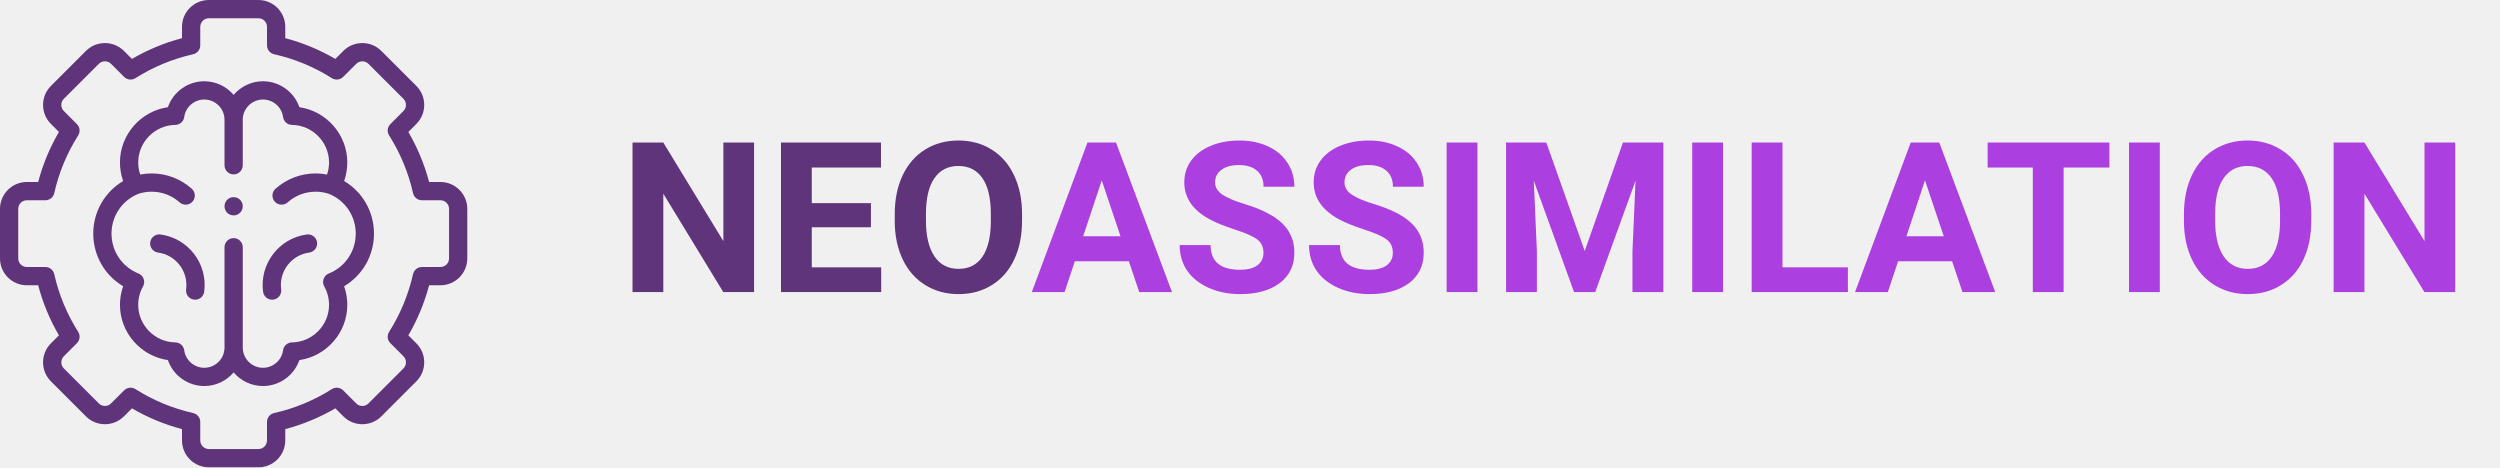
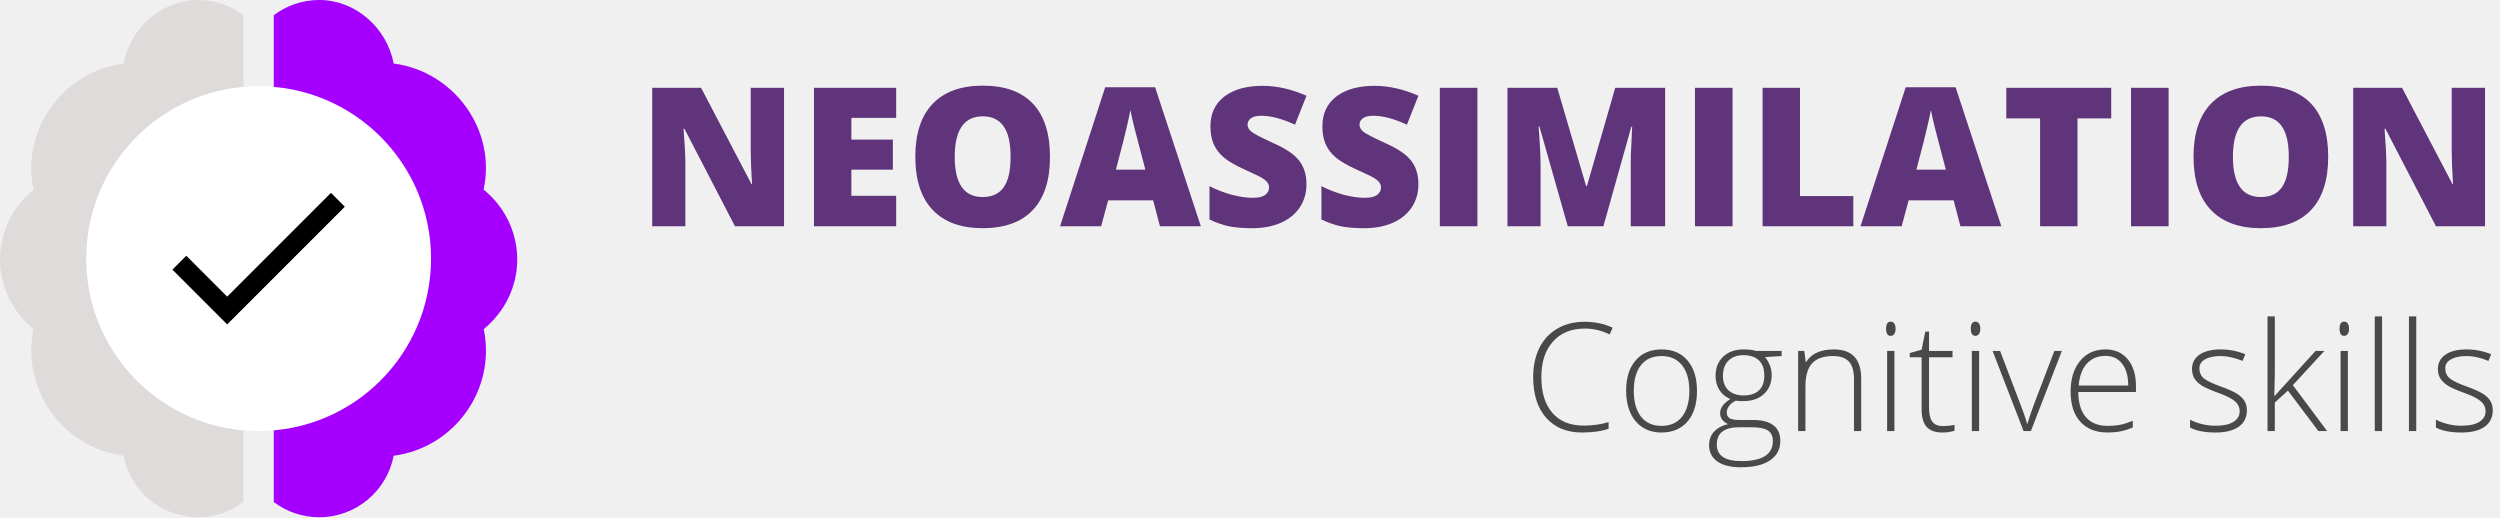
- <svg xmlns="http://www.w3.org/2000/svg" width="214" height="40" viewBox="0 0 214 40" fill="none">
-   <path d="M64.549 25H61.912L56.779 16.58V25H54.143V12.203H56.779L61.921 20.641V12.203H64.549V25ZM74.551 19.454H69.488V22.882H75.43V25H66.852V12.203H75.412V14.339H69.488V17.389H74.551V19.454ZM87.488 18.892C87.488 20.151 87.266 21.256 86.82 22.205C86.375 23.154 85.736 23.887 84.904 24.402C84.078 24.918 83.129 25.176 82.057 25.176C80.996 25.176 80.05 24.921 79.218 24.411C78.386 23.901 77.741 23.175 77.284 22.231C76.827 21.282 76.596 20.192 76.59 18.962V18.329C76.59 17.069 76.815 15.962 77.267 15.007C77.724 14.046 78.365 13.31 79.191 12.801C80.023 12.285 80.973 12.027 82.039 12.027C83.106 12.027 84.052 12.285 84.878 12.801C85.71 13.31 86.352 14.046 86.803 15.007C87.26 15.962 87.488 17.066 87.488 18.32V18.892ZM84.816 18.311C84.816 16.97 84.576 15.95 84.096 15.253C83.615 14.556 82.93 14.207 82.039 14.207C81.154 14.207 80.472 14.553 79.991 15.244C79.511 15.93 79.268 16.938 79.262 18.268V18.892C79.262 20.198 79.502 21.212 79.982 21.933C80.463 22.653 81.154 23.014 82.057 23.014C82.941 23.014 83.621 22.668 84.096 21.977C84.57 21.279 84.811 20.266 84.816 18.936V18.311Z" fill="#60347B" />
-   <path d="M96.629 22.363H92.006L91.127 25H88.323L93.087 12.203H95.53L100.32 25H97.517L96.629 22.363ZM92.718 20.227H95.917L94.309 15.438L92.718 20.227ZM108.151 21.643C108.151 21.145 107.976 20.764 107.624 20.5C107.272 20.23 106.64 19.949 105.726 19.656C104.812 19.357 104.088 19.064 103.555 18.777C102.102 17.992 101.375 16.935 101.375 15.604C101.375 14.913 101.568 14.298 101.955 13.759C102.348 13.214 102.907 12.789 103.634 12.484C104.366 12.18 105.187 12.027 106.095 12.027C107.009 12.027 107.823 12.194 108.538 12.528C109.253 12.856 109.807 13.322 110.199 13.926C110.598 14.529 110.797 15.215 110.797 15.982H108.16C108.16 15.396 107.976 14.942 107.606 14.62C107.237 14.292 106.719 14.128 106.051 14.128C105.406 14.128 104.905 14.266 104.548 14.541C104.19 14.81 104.012 15.168 104.012 15.613C104.012 16.029 104.22 16.378 104.636 16.659C105.058 16.94 105.676 17.204 106.49 17.45C107.99 17.901 109.083 18.461 109.769 19.129C110.454 19.797 110.797 20.629 110.797 21.625C110.797 22.732 110.378 23.602 109.54 24.235C108.702 24.862 107.574 25.176 106.156 25.176C105.172 25.176 104.275 24.997 103.467 24.64C102.658 24.276 102.04 23.781 101.612 23.154C101.19 22.527 100.979 21.801 100.979 20.975H103.625C103.625 22.387 104.469 23.093 106.156 23.093C106.783 23.093 107.272 22.967 107.624 22.715C107.976 22.457 108.151 22.1 108.151 21.643ZM119.226 21.643C119.226 21.145 119.05 20.764 118.698 20.5C118.347 20.23 117.714 19.949 116.8 19.656C115.886 19.357 115.162 19.064 114.629 18.777C113.176 17.992 112.449 16.935 112.449 15.604C112.449 14.913 112.643 14.298 113.029 13.759C113.422 13.214 113.981 12.789 114.708 12.484C115.44 12.18 116.261 12.027 117.169 12.027C118.083 12.027 118.897 12.194 119.612 12.528C120.327 12.856 120.881 13.322 121.273 13.926C121.672 14.529 121.871 15.215 121.871 15.982H119.234C119.234 15.396 119.05 14.942 118.681 14.62C118.312 14.292 117.793 14.128 117.125 14.128C116.48 14.128 115.979 14.266 115.622 14.541C115.265 14.81 115.086 15.168 115.086 15.613C115.086 16.029 115.294 16.378 115.71 16.659C116.132 16.94 116.75 17.204 117.564 17.45C119.064 17.901 120.157 18.461 120.843 19.129C121.528 19.797 121.871 20.629 121.871 21.625C121.871 22.732 121.452 23.602 120.614 24.235C119.776 24.862 118.648 25.176 117.23 25.176C116.246 25.176 115.35 24.997 114.541 24.64C113.732 24.276 113.114 23.781 112.687 23.154C112.265 22.527 112.054 21.801 112.054 20.975H114.699C114.699 22.387 115.543 23.093 117.23 23.093C117.857 23.093 118.347 22.967 118.698 22.715C119.05 22.457 119.226 22.1 119.226 21.643ZM126.468 25H123.831V12.203H126.468V25ZM132.365 12.203L135.652 21.484L138.922 12.203H142.385V25H139.739V21.502L140.003 15.464L136.549 25H134.738L131.293 15.473L131.557 21.502V25H128.92V12.203H132.365ZM147.491 25H144.854V12.203H147.491V25ZM152.58 22.882H158.179V25H149.943V12.203H152.58V22.882ZM167.1 22.363H162.477L161.598 25H158.794L163.558 12.203H166.001L170.791 25H167.987L167.1 22.363ZM163.188 20.227H166.388L164.779 15.438L163.188 20.227ZM180.564 14.339H176.645V25H174.008V14.339H170.141V12.203H180.564V14.339ZM184.88 25H182.243V12.203H184.88V25ZM197.844 18.892C197.844 20.151 197.621 21.256 197.176 22.205C196.73 23.154 196.092 23.887 195.26 24.402C194.434 24.918 193.484 25.176 192.412 25.176C191.352 25.176 190.405 24.921 189.573 24.411C188.741 23.901 188.097 23.175 187.64 22.231C187.183 21.282 186.951 20.192 186.945 18.962V18.329C186.945 17.069 187.171 15.962 187.622 15.007C188.079 14.046 188.721 13.31 189.547 12.801C190.379 12.285 191.328 12.027 192.395 12.027C193.461 12.027 194.407 12.285 195.233 12.801C196.065 13.31 196.707 14.046 197.158 15.007C197.615 15.962 197.844 17.066 197.844 18.32V18.892ZM195.172 18.311C195.172 16.97 194.932 15.95 194.451 15.253C193.971 14.556 193.285 14.207 192.395 14.207C191.51 14.207 190.827 14.553 190.347 15.244C189.866 15.93 189.623 16.938 189.617 18.268V18.892C189.617 20.198 189.857 21.212 190.338 21.933C190.818 22.653 191.51 23.014 192.412 23.014C193.297 23.014 193.977 22.668 194.451 21.977C194.926 21.279 195.166 20.266 195.172 18.936V18.311ZM210.166 25H207.529L202.396 16.58V25H199.76V12.203H202.396L207.538 20.641V12.203H210.166V25Z" fill="#AC3FE0" />
-   <g clip-path="url(#clip0)">
-     <path d="M29.457 15.496C29.636 14.988 29.729 14.45 29.729 13.907C29.729 11.514 27.939 9.509 25.628 9.176C25.178 7.875 23.934 6.956 22.512 6.956C21.506 6.956 20.604 7.409 19.999 8.123C19.394 7.409 18.491 6.956 17.485 6.956C16.064 6.956 14.821 7.875 14.371 9.176C12.059 9.509 10.268 11.514 10.268 13.907C10.268 14.45 10.362 14.988 10.541 15.497C8.965 16.43 7.983 18.122 7.983 19.999C7.983 21.876 8.965 23.568 10.541 24.501C10.362 25.01 10.268 25.549 10.268 26.093C10.268 28.486 12.059 30.491 14.371 30.824C14.821 32.125 16.064 33.044 17.485 33.044C18.491 33.044 19.394 32.591 19.999 31.878C20.604 32.591 21.506 33.044 22.512 33.044C23.934 33.044 25.178 32.125 25.628 30.824C27.939 30.491 29.729 28.486 29.729 26.093C29.729 25.549 29.636 25.01 29.456 24.502C31.032 23.569 32.014 21.877 32.014 19.999C32.014 18.121 31.033 16.429 29.457 15.496V15.496ZM28.145 23.41C27.937 23.494 27.774 23.664 27.699 23.876C27.625 24.089 27.645 24.323 27.755 24.519C28.024 24.996 28.166 25.541 28.166 26.093C28.166 27.843 26.743 29.286 24.993 29.309C24.606 29.314 24.281 29.602 24.229 29.986C24.114 30.838 23.376 31.482 22.512 31.482C21.557 31.482 20.78 30.705 20.78 29.749V21.164C20.78 20.732 20.43 20.383 19.999 20.383C19.567 20.383 19.218 20.732 19.218 21.164V29.75C19.218 30.705 18.441 31.482 17.485 31.482C16.623 31.482 15.886 30.839 15.77 29.986C15.719 29.602 15.393 29.314 15.007 29.309C13.256 29.286 11.831 27.844 11.831 26.093C11.831 25.541 11.973 24.997 12.242 24.519C12.353 24.323 12.373 24.089 12.299 23.877C12.224 23.664 12.061 23.494 11.852 23.411C10.451 22.848 9.546 21.509 9.546 19.999C9.546 18.496 10.443 17.162 11.834 16.595C12.2 16.472 12.586 16.409 12.981 16.409C13.866 16.409 14.716 16.733 15.375 17.322C15.524 17.455 15.71 17.52 15.895 17.52C16.11 17.52 16.323 17.433 16.478 17.26C16.765 16.938 16.738 16.444 16.416 16.157C15.471 15.312 14.251 14.846 12.981 14.846C12.65 14.846 12.323 14.878 12.002 14.94C11.89 14.609 11.831 14.259 11.831 13.907C11.831 12.157 13.256 10.714 15.007 10.691C15.394 10.686 15.719 10.398 15.771 10.014C15.886 9.162 16.623 8.519 17.485 8.519C18.441 8.519 19.218 9.296 19.218 10.251V14.148C19.218 14.58 19.567 14.93 19.999 14.93C20.43 14.93 20.78 14.58 20.78 14.148V10.251C20.78 9.296 21.557 8.519 22.512 8.519C23.376 8.519 24.114 9.162 24.23 10.014C24.281 10.398 24.606 10.686 24.993 10.691C26.743 10.714 28.166 12.157 28.166 13.907C28.166 14.259 28.108 14.609 27.995 14.94C27.675 14.878 27.348 14.846 27.017 14.846C25.75 14.846 24.53 15.312 23.582 16.156C23.26 16.443 23.232 16.937 23.519 17.259C23.674 17.432 23.887 17.52 24.102 17.52C24.288 17.52 24.473 17.455 24.622 17.323C25.283 16.733 26.133 16.409 27.017 16.409C27.412 16.409 27.797 16.472 28.164 16.596C29.554 17.161 30.452 18.495 30.452 19.999C30.452 21.51 29.547 22.849 28.145 23.41V23.41Z" fill="#60347B" />
-     <path d="M13.736 20.07C13.309 20.014 12.915 20.313 12.858 20.741C12.8 21.168 13.101 21.562 13.528 21.619C15.059 21.825 16.137 23.238 15.932 24.769C15.874 25.197 16.174 25.59 16.602 25.647C16.637 25.652 16.672 25.654 16.707 25.654C17.092 25.654 17.428 25.369 17.48 24.977C17.801 22.592 16.121 20.391 13.736 20.07Z" fill="#60347B" />
-     <path d="M26.261 20.07C23.878 20.391 22.199 22.592 22.52 24.977C22.572 25.369 22.908 25.654 23.293 25.654C23.328 25.654 23.363 25.652 23.398 25.647C23.826 25.59 24.126 25.197 24.068 24.769C23.863 23.238 24.94 21.825 26.47 21.619C26.897 21.562 27.197 21.168 27.14 20.741C27.082 20.313 26.689 20.013 26.261 20.07V20.07Z" fill="#60347B" />
-     <path d="M37.702 15.579H36.732C36.335 14.075 35.739 12.638 34.954 11.294L35.64 10.607C36.074 10.175 36.313 9.599 36.313 8.985C36.314 8.369 36.075 7.791 35.641 7.357L32.64 4.357C32.208 3.924 31.631 3.686 31.016 3.686C30.401 3.686 29.824 3.924 29.392 4.357L28.705 5.044C27.356 4.257 25.919 3.662 24.419 3.268V2.296C24.419 1.03 23.389 0 22.123 0H17.877C16.61 0 15.579 1.03 15.579 2.296V3.268C14.08 3.662 12.643 4.258 11.294 5.044L10.606 4.357C9.712 3.463 8.255 3.462 7.357 4.357L4.356 7.358C3.462 8.255 3.463 9.712 4.357 10.606L5.045 11.295C4.258 12.642 3.662 14.079 3.268 15.579H2.296C1.03 15.579 0 16.61 0 17.877V22.123C0 23.389 1.03 24.419 2.296 24.419H3.268C3.662 25.92 4.258 27.357 5.045 28.705L4.357 29.392C3.924 29.824 3.686 30.401 3.686 31.016C3.686 31.631 3.924 32.208 4.357 32.641L7.357 35.641C7.791 36.075 8.372 36.313 8.985 36.313C9.599 36.313 10.175 36.074 10.605 35.642L11.294 34.954C12.636 35.739 14.073 36.334 15.579 36.731V37.702C15.579 38.969 16.61 40 17.877 40H22.123C23.389 40 24.419 38.969 24.419 37.702V36.732C25.924 36.335 27.361 35.739 28.705 34.954L29.391 35.64C29.823 36.074 30.401 36.313 31.016 36.313C31.632 36.313 32.209 36.074 32.64 35.641L35.64 32.641C36.074 32.209 36.313 31.632 36.313 31.016C36.313 30.401 36.074 29.823 35.641 29.392L34.954 28.705C35.74 27.357 36.336 25.92 36.732 24.419H37.702C38.969 24.419 40 23.389 40 22.122V17.877C40 16.61 38.969 15.579 37.702 15.579V15.579ZM38.438 22.123C38.438 22.527 38.107 22.856 37.702 22.856H36.118C35.753 22.856 35.437 23.109 35.356 23.466C34.962 25.217 34.273 26.879 33.308 28.407C33.112 28.715 33.157 29.118 33.416 29.376L34.537 30.498C34.675 30.635 34.751 30.819 34.751 31.016C34.751 31.213 34.675 31.397 34.536 31.535L31.535 34.537C31.397 34.675 31.213 34.751 31.016 34.751C30.819 34.751 30.635 34.675 30.497 34.536L29.376 33.416C29.118 33.157 28.715 33.112 28.406 33.308C26.884 34.272 25.222 34.961 23.466 35.356C23.109 35.436 22.856 35.753 22.856 36.118V37.702C22.856 38.107 22.527 38.438 22.123 38.438H17.877C17.472 38.438 17.142 38.107 17.142 37.702V36.118C17.142 35.753 16.889 35.437 16.532 35.356C14.774 34.96 13.112 34.271 11.595 33.308C11.466 33.227 11.321 33.187 11.177 33.187C10.975 33.187 10.775 33.265 10.624 33.415L9.5 34.537C9.363 34.675 9.179 34.751 8.983 34.751C8.983 34.751 8.983 34.751 8.982 34.751C8.785 34.751 8.601 34.675 8.462 34.536L5.462 31.535C5.18 31.254 5.18 30.778 5.461 30.497L6.584 29.377C6.843 29.118 6.888 28.715 6.692 28.406C5.725 26.879 5.036 25.217 4.644 23.467C4.564 23.11 4.247 22.856 3.882 22.856H2.296C1.892 22.856 1.562 22.527 1.562 22.123V17.877C1.562 17.472 1.892 17.142 2.296 17.142H3.882C4.247 17.142 4.564 16.888 4.644 16.531C5.036 14.782 5.725 13.121 6.692 11.594C6.887 11.285 6.843 10.882 6.584 10.624L5.462 9.501C5.176 9.215 5.176 8.749 5.462 8.462L8.461 5.462C8.749 5.176 9.215 5.176 9.502 5.462L10.624 6.582C10.883 6.84 11.285 6.885 11.594 6.69C13.122 5.724 14.783 5.036 16.531 4.644C16.888 4.564 17.142 4.247 17.142 3.881V2.296C17.142 1.892 17.472 1.562 17.878 1.562H22.123C22.527 1.562 22.856 1.892 22.856 2.296V3.882C22.856 4.247 23.11 4.564 23.467 4.644C25.216 5.036 26.878 5.724 28.407 6.69C28.715 6.885 29.118 6.84 29.376 6.582L30.497 5.462C30.778 5.18 31.254 5.18 31.536 5.462L34.536 8.462C34.675 8.601 34.751 8.786 34.751 8.983C34.751 9.179 34.675 9.363 34.536 9.502L33.415 10.624C33.157 10.883 33.113 11.286 33.308 11.594C34.272 13.116 34.961 14.777 35.356 16.532C35.437 16.889 35.753 17.142 36.119 17.142H37.702C38.108 17.142 38.438 17.472 38.438 17.877V22.123H38.438Z" fill="#60347B" />
-     <path d="M19.999 16.875C19.567 16.875 19.218 17.224 19.218 17.656V17.66C19.218 18.092 19.567 18.439 19.999 18.439C20.43 18.439 20.78 18.087 20.78 17.656C20.78 17.225 20.43 16.875 19.999 16.875Z" fill="#60347B" />
-   </g>
-   <defs>
-     <clipPath id="clip0">
-       <rect width="40" height="40" fill="white" />
-     </clipPath>
-   </defs>
+ <svg xmlns="http://www.w3.org/2000/svg" width="232" height="48" viewBox="0 0 232 48" fill="none">
+   <path d="M72.76 21H68.207L63.514 11.947H63.435C63.546 13.371 63.602 14.458 63.602 15.208V21H60.525V8.15H65.061L69.736 17.08H69.789C69.707 15.785 69.666 14.745 69.666 13.96V8.15H72.76V21ZM83.166 21H75.537V8.15H83.166V10.937H79.009V12.958H82.858V15.744H79.009V18.17H83.166V21ZM97.439 14.558C97.439 16.72 96.909 18.363 95.849 19.488C94.788 20.613 93.235 21.176 91.19 21.176C89.175 21.176 87.628 20.61 86.55 19.48C85.478 18.349 84.941 16.702 84.941 14.54C84.941 12.401 85.475 10.77 86.541 9.645C87.613 8.514 89.169 7.948 91.208 7.948C93.253 7.948 94.803 8.508 95.857 9.627C96.912 10.746 97.439 12.39 97.439 14.558ZM88.598 14.558C88.598 17.042 89.462 18.284 91.19 18.284C92.069 18.284 92.72 17.982 93.142 17.379C93.569 16.775 93.783 15.835 93.783 14.558C93.783 13.274 93.566 12.328 93.133 11.719C92.705 11.104 92.064 10.796 91.208 10.796C89.468 10.796 88.598 12.05 88.598 14.558ZM107.644 21L107.011 18.592H102.836L102.186 21H98.371L102.563 8.098H107.195L111.44 21H107.644ZM106.29 15.744L105.736 13.635C105.607 13.166 105.449 12.56 105.262 11.815C105.08 11.071 104.96 10.538 104.901 10.216C104.849 10.515 104.743 11.007 104.585 11.692C104.433 12.378 104.09 13.729 103.557 15.744H106.29ZM121.24 17.098C121.24 17.895 121.038 18.604 120.634 19.225C120.229 19.84 119.646 20.32 118.885 20.666C118.123 21.006 117.229 21.176 116.204 21.176C115.349 21.176 114.631 21.117 114.051 21C113.471 20.877 112.867 20.666 112.24 20.367V17.273C112.902 17.613 113.591 17.88 114.306 18.073C115.021 18.261 115.677 18.355 116.274 18.355C116.79 18.355 117.168 18.267 117.408 18.091C117.648 17.909 117.769 17.678 117.769 17.396C117.769 17.221 117.719 17.068 117.619 16.939C117.525 16.805 117.37 16.67 117.153 16.535C116.942 16.4 116.374 16.125 115.448 15.709C114.61 15.328 113.98 14.959 113.559 14.602C113.143 14.244 112.832 13.834 112.627 13.371C112.428 12.908 112.328 12.36 112.328 11.727C112.328 10.544 112.759 9.621 113.62 8.959C114.481 8.297 115.665 7.966 117.171 7.966C118.501 7.966 119.857 8.273 121.24 8.889L120.177 11.569C118.976 11.019 117.938 10.743 117.065 10.743C116.614 10.743 116.286 10.822 116.081 10.98C115.876 11.139 115.773 11.335 115.773 11.569C115.773 11.821 115.902 12.047 116.16 12.246C116.424 12.445 117.133 12.809 118.287 13.336C119.395 13.834 120.162 14.37 120.59 14.944C121.023 15.513 121.24 16.23 121.24 17.098ZM131.629 17.098C131.629 17.895 131.427 18.604 131.022 19.225C130.618 19.84 130.035 20.32 129.273 20.666C128.512 21.006 127.618 21.176 126.593 21.176C125.737 21.176 125.02 21.117 124.439 21C123.859 20.877 123.256 20.666 122.629 20.367V17.273C123.291 17.613 123.979 17.88 124.694 18.073C125.409 18.261 126.065 18.355 126.663 18.355C127.179 18.355 127.557 18.267 127.797 18.091C128.037 17.909 128.157 17.678 128.157 17.396C128.157 17.221 128.107 17.068 128.008 16.939C127.914 16.805 127.759 16.67 127.542 16.535C127.331 16.4 126.763 16.125 125.837 15.709C124.999 15.328 124.369 14.959 123.947 14.602C123.531 14.244 123.221 13.834 123.016 13.371C122.816 12.908 122.717 12.36 122.717 11.727C122.717 10.544 123.147 9.621 124.009 8.959C124.87 8.297 126.054 7.966 127.56 7.966C128.89 7.966 130.246 8.273 131.629 8.889L130.565 11.569C129.364 11.019 128.327 10.743 127.454 10.743C127.003 10.743 126.675 10.822 126.47 10.98C126.265 11.139 126.162 11.335 126.162 11.569C126.162 11.821 126.291 12.047 126.549 12.246C126.812 12.445 127.521 12.809 128.676 13.336C129.783 13.834 130.551 14.37 130.979 14.944C131.412 15.513 131.629 16.23 131.629 17.098ZM133.615 21V8.15H137.104V21H133.615ZM145.489 21L142.861 11.745H142.782C142.905 13.321 142.967 14.546 142.967 15.419V21H139.891V8.15H144.514L147.194 17.273H147.265L149.893 8.15H154.524V21H151.334V15.366C151.334 15.073 151.337 14.748 151.343 14.391C151.354 14.033 151.396 13.157 151.466 11.763H151.387L148.794 21H145.489ZM157.293 21V8.15H160.782V21H157.293ZM163.568 21V8.15H167.04V18.196H171.988V21H163.568ZM181.929 21L181.296 18.592H177.121L176.471 21H172.656L176.849 8.098H181.48L185.726 21H181.929ZM180.575 15.744L180.021 13.635C179.893 13.166 179.734 12.56 179.547 11.815C179.365 11.071 179.245 10.538 179.187 10.216C179.134 10.515 179.028 11.007 178.87 11.692C178.718 12.378 178.375 13.729 177.842 15.744H180.575ZM192.792 21H189.32V10.989H186.183V8.15H195.921V10.989H192.792V21ZM197.758 21V8.15H201.247V21H197.758ZM216.057 14.558C216.057 16.72 215.526 18.363 214.466 19.488C213.405 20.613 211.853 21.176 209.808 21.176C207.792 21.176 206.245 20.61 205.167 19.48C204.095 18.349 203.559 16.702 203.559 14.54C203.559 12.401 204.092 10.77 205.158 9.645C206.23 8.514 207.786 7.948 209.825 7.948C211.87 7.948 213.42 8.508 214.475 9.627C215.529 10.746 216.057 12.39 216.057 14.558ZM207.215 14.558C207.215 17.042 208.079 18.284 209.808 18.284C210.687 18.284 211.337 17.982 211.759 17.379C212.187 16.775 212.4 15.835 212.4 14.558C212.4 13.274 212.184 12.328 211.75 11.719C211.322 11.104 210.681 10.796 209.825 10.796C208.085 10.796 207.215 12.05 207.215 14.558ZM230.611 21H226.059L221.365 11.947H221.286C221.397 13.371 221.453 14.458 221.453 15.208V21H218.377V8.15H222.912L227.588 17.08H227.641C227.559 15.785 227.518 14.745 227.518 13.96V8.15H230.611V21Z" fill="#60347B" />
+   <path d="M147.077 30.491C145.824 30.491 144.837 30.892 144.117 31.694C143.397 32.496 143.037 33.595 143.037 34.989C143.037 36.416 143.377 37.523 144.056 38.312C144.735 39.1 145.705 39.494 146.968 39.494C147.806 39.494 148.576 39.387 149.278 39.173V39.788C148.618 40.02 147.793 40.137 146.804 40.137C145.4 40.137 144.295 39.683 143.488 38.776C142.682 37.87 142.278 36.602 142.278 34.976C142.278 33.959 142.47 33.064 142.853 32.289C143.24 31.514 143.794 30.917 144.514 30.498C145.238 30.074 146.079 29.862 147.036 29.862C148.011 29.862 148.884 30.045 149.654 30.409L149.374 31.038C148.645 30.674 147.879 30.491 147.077 30.491ZM157.481 36.274C157.481 37.487 157.188 38.435 156.6 39.118C156.012 39.797 155.201 40.137 154.166 40.137C153.514 40.137 152.94 39.98 152.443 39.665C151.947 39.351 151.566 38.899 151.302 38.312C151.037 37.724 150.905 37.045 150.905 36.274C150.905 35.062 151.199 34.119 151.787 33.444C152.375 32.765 153.182 32.426 154.207 32.426C155.228 32.426 156.028 32.77 156.606 33.458C157.19 34.142 157.481 35.08 157.481 36.274ZM151.616 36.274C151.616 37.295 151.84 38.093 152.286 38.667C152.737 39.237 153.373 39.522 154.193 39.522C155.014 39.522 155.647 39.237 156.094 38.667C156.545 38.093 156.771 37.295 156.771 36.274C156.771 35.249 156.543 34.454 156.087 33.889C155.636 33.324 155 33.041 154.18 33.041C153.359 33.041 152.726 33.324 152.279 33.889C151.837 34.449 151.616 35.245 151.616 36.274ZM165.336 32.569V33.041L163.798 33.137C164.208 33.647 164.413 34.208 164.413 34.818C164.413 35.534 164.174 36.115 163.695 36.562C163.221 37.004 162.583 37.225 161.781 37.225C161.444 37.225 161.207 37.211 161.07 37.184C160.801 37.325 160.596 37.491 160.455 37.683C160.314 37.874 160.243 38.077 160.243 38.291C160.243 38.528 160.332 38.701 160.51 38.81C160.692 38.92 160.995 38.975 161.419 38.975H162.718C163.524 38.975 164.142 39.139 164.57 39.467C164.999 39.79 165.213 40.271 165.213 40.909C165.213 41.693 164.894 42.297 164.256 42.721C163.622 43.149 162.718 43.363 161.542 43.363C160.608 43.363 159.883 43.183 159.368 42.823C158.858 42.463 158.603 41.962 158.603 41.319C158.603 40.809 158.76 40.385 159.074 40.048C159.393 39.711 159.824 39.48 160.366 39.357C160.143 39.262 159.963 39.127 159.826 38.954C159.694 38.776 159.628 38.574 159.628 38.346C159.628 37.849 159.945 37.411 160.578 37.033C160.145 36.855 159.808 36.578 159.566 36.199C159.325 35.816 159.204 35.379 159.204 34.887C159.204 34.144 159.439 33.549 159.908 33.102C160.382 32.651 161.02 32.426 161.822 32.426C162.31 32.426 162.688 32.474 162.957 32.569H165.336ZM159.32 41.258C159.32 42.279 160.079 42.789 161.597 42.789C163.547 42.789 164.522 42.167 164.522 40.923C164.522 40.476 164.37 40.153 164.064 39.952C163.759 39.752 163.265 39.651 162.581 39.651H161.364C160.002 39.651 159.32 40.187 159.32 41.258ZM159.888 34.887C159.888 35.461 160.061 35.908 160.407 36.227C160.758 36.541 161.225 36.698 161.809 36.698C162.428 36.698 162.902 36.541 163.23 36.227C163.563 35.912 163.729 35.456 163.729 34.859C163.729 34.226 163.559 33.752 163.217 33.438C162.88 33.118 162.406 32.959 161.795 32.959C161.202 32.959 160.735 33.13 160.394 33.472C160.056 33.809 159.888 34.281 159.888 34.887ZM172.049 40V35.181C172.049 34.433 171.892 33.891 171.577 33.554C171.263 33.212 170.775 33.041 170.114 33.041C169.226 33.041 168.574 33.267 168.159 33.718C167.749 34.164 167.544 34.891 167.544 35.898V40H166.867V32.569H167.441L167.571 33.588H167.612C168.095 32.813 168.954 32.426 170.189 32.426C171.876 32.426 172.719 33.33 172.719 35.14V40H172.049ZM175.802 40H175.125V32.569H175.802V40ZM175.029 30.505C175.029 30.067 175.173 29.849 175.46 29.849C175.601 29.849 175.711 29.906 175.788 30.02C175.87 30.134 175.911 30.295 175.911 30.505C175.911 30.71 175.87 30.872 175.788 30.99C175.711 31.109 175.601 31.168 175.46 31.168C175.173 31.168 175.029 30.947 175.029 30.505ZM180.259 39.535C180.687 39.535 181.061 39.499 181.38 39.426V39.973C181.052 40.082 180.674 40.137 180.245 40.137C179.589 40.137 179.104 39.961 178.789 39.61C178.479 39.259 178.324 38.708 178.324 37.956V33.157H177.224V32.761L178.324 32.453L178.666 30.771H179.015V32.569H181.195V33.157H179.015V37.86C179.015 38.43 179.115 38.852 179.315 39.125C179.516 39.398 179.83 39.535 180.259 39.535ZM183.663 40H182.986V32.569H183.663V40ZM182.891 30.505C182.891 30.067 183.034 29.849 183.321 29.849C183.463 29.849 183.572 29.906 183.649 30.02C183.731 30.134 183.772 30.295 183.772 30.505C183.772 30.71 183.731 30.872 183.649 30.99C183.572 31.109 183.463 31.168 183.321 31.168C183.034 31.168 182.891 30.947 182.891 30.505ZM187.785 40L184.914 32.569H185.611L187.532 37.621C187.787 38.268 187.979 38.833 188.106 39.316H188.147C188.334 38.697 188.526 38.127 188.722 37.607L190.643 32.569H191.34L188.469 40H187.785ZM195.585 40.137C194.505 40.137 193.662 39.804 193.056 39.139C192.454 38.473 192.153 37.541 192.153 36.343C192.153 35.158 192.445 34.21 193.028 33.499C193.612 32.783 194.398 32.426 195.387 32.426C196.262 32.426 196.952 32.731 197.458 33.342C197.964 33.953 198.217 34.782 198.217 35.83V36.377H192.864C192.873 37.398 193.11 38.177 193.575 38.715C194.045 39.253 194.715 39.522 195.585 39.522C196.009 39.522 196.38 39.492 196.699 39.433C197.023 39.373 197.431 39.246 197.923 39.05V39.665C197.504 39.847 197.116 39.97 196.761 40.034C196.405 40.102 196.013 40.137 195.585 40.137ZM195.387 33.027C194.671 33.027 194.097 33.264 193.664 33.738C193.231 34.208 192.978 34.887 192.905 35.775H197.499C197.499 34.914 197.312 34.242 196.938 33.759C196.565 33.271 196.048 33.027 195.387 33.027ZM208.512 38.065C208.512 38.731 208.259 39.243 207.753 39.603C207.247 39.959 206.529 40.137 205.6 40.137C204.606 40.137 203.818 39.984 203.234 39.679V38.947C203.982 39.321 204.77 39.508 205.6 39.508C206.333 39.508 206.889 39.387 207.268 39.145C207.65 38.899 207.842 38.574 207.842 38.168C207.842 37.794 207.689 37.48 207.384 37.225C207.083 36.969 206.586 36.719 205.894 36.473C205.151 36.204 204.629 35.974 204.328 35.782C204.027 35.586 203.799 35.367 203.645 35.126C203.494 34.88 203.419 34.581 203.419 34.23C203.419 33.675 203.651 33.235 204.116 32.911C204.586 32.588 205.24 32.426 206.078 32.426C206.88 32.426 207.641 32.576 208.361 32.877L208.108 33.492C207.379 33.191 206.702 33.041 206.078 33.041C205.472 33.041 204.991 33.141 204.636 33.342C204.28 33.542 204.103 33.82 204.103 34.176C204.103 34.563 204.239 34.873 204.513 35.105C204.791 35.338 205.331 35.598 206.133 35.885C206.803 36.126 207.29 36.345 207.596 36.541C207.901 36.732 208.129 36.951 208.279 37.197C208.434 37.443 208.512 37.733 208.512 38.065ZM211.089 36.739L214.883 32.569H215.703L212.777 35.741L215.956 40H215.143L212.319 36.247L211.103 37.355V40H210.426V29.363H211.103V34.695L211.055 36.739H211.089ZM217.884 40H217.207V32.569H217.884V40ZM217.111 30.505C217.111 30.067 217.255 29.849 217.542 29.849C217.683 29.849 217.793 29.906 217.87 30.02C217.952 30.134 217.993 30.295 217.993 30.505C217.993 30.71 217.952 30.872 217.87 30.99C217.793 31.109 217.683 31.168 217.542 31.168C217.255 31.168 217.111 30.947 217.111 30.505ZM221.056 40H220.379V29.363H221.056V40ZM224.228 40H223.551V29.363H224.228V40ZM231.33 38.065C231.33 38.731 231.077 39.243 230.571 39.603C230.065 39.959 229.348 40.137 228.418 40.137C227.424 40.137 226.636 39.984 226.053 39.679V38.947C226.8 39.321 227.589 39.508 228.418 39.508C229.152 39.508 229.708 39.387 230.086 39.145C230.469 38.899 230.66 38.574 230.66 38.168C230.66 37.794 230.507 37.48 230.202 37.225C229.901 36.969 229.405 36.719 228.712 36.473C227.969 36.204 227.447 35.974 227.146 35.782C226.846 35.586 226.618 35.367 226.463 35.126C226.312 34.88 226.237 34.581 226.237 34.23C226.237 33.675 226.47 33.235 226.935 32.911C227.404 32.588 228.058 32.426 228.896 32.426C229.699 32.426 230.46 32.576 231.18 32.877L230.927 33.492C230.198 33.191 229.521 33.041 228.896 33.041C228.29 33.041 227.81 33.141 227.454 33.342C227.099 33.542 226.921 33.82 226.921 34.176C226.921 34.563 227.058 34.873 227.331 35.105C227.609 35.338 228.149 35.598 228.951 35.885C229.621 36.126 230.109 36.345 230.414 36.541C230.719 36.732 230.947 36.951 231.098 37.197C231.253 37.443 231.33 37.733 231.33 38.065Z" fill="#494949" />
+   <path d="M48 24.094C48 21.483 46.781 19.137 44.876 17.589C46.078 12.143 42.214 6.638 36.532 5.896C35.907 2.588 32.997 0 29.625 0C28.043 0 26.583 0.525 25.406 1.41V13.593C26.494 12.615 27.84 11.912 29.346 11.606C30.106 11.452 30.848 11.944 31.003 12.705C31.158 13.466 30.666 14.208 29.904 14.363C27.298 14.891 25.406 17.21 25.406 19.875V30.468C26.494 29.49 27.84 28.787 29.346 28.481C30.106 28.327 30.848 28.819 31.003 29.58C31.158 30.341 30.666 31.083 29.904 31.238C27.298 31.766 25.406 34.085 25.406 36.75V46.59C26.583 47.475 28.043 48 29.625 48C33.05 48 35.911 45.539 36.532 42.292C42.115 41.563 46.058 36.209 44.893 30.542C46.855 28.92 48 26.577 48 24.094V24.094Z" fill="#A500FF" />
+   <path d="M11.467 5.896C5.793 6.637 1.921 12.137 3.124 17.589C1.176 19.172 0 21.54 0 24.094C0 26.577 1.145 28.92 3.107 30.542C1.941 36.214 5.89 41.563 11.468 42.292C12.089 45.539 14.95 48 18.375 48C19.957 48 21.417 47.475 22.594 46.59C22.594 44.582 22.594 38.753 22.594 36.75C22.594 34.085 20.702 31.766 18.096 31.238C17.334 31.083 16.842 30.341 16.997 29.58C17.152 28.819 17.893 28.327 18.654 28.481C20.16 28.787 21.506 29.49 22.594 30.468V19.875C22.594 17.21 20.702 14.891 18.096 14.363C17.334 14.208 16.842 13.466 16.997 12.705C17.152 11.944 17.893 11.452 18.654 11.606C20.16 11.912 21.506 12.615 22.594 13.593C22.594 11.186 22.594 3.88 22.594 1.41C21.417 0.525 19.957 0 18.375 0C15.003 0 12.093 2.588 11.467 5.896Z" fill="#E0DBDB" />
+   <circle cx="24" cy="24" r="16" fill="white" />
+   <path d="M30.712 17.897L21.082 27.528L17.288 23.734L16 25.021L21.082 30.103L32 19.184L30.712 17.897Z" fill="black" />
</svg>
